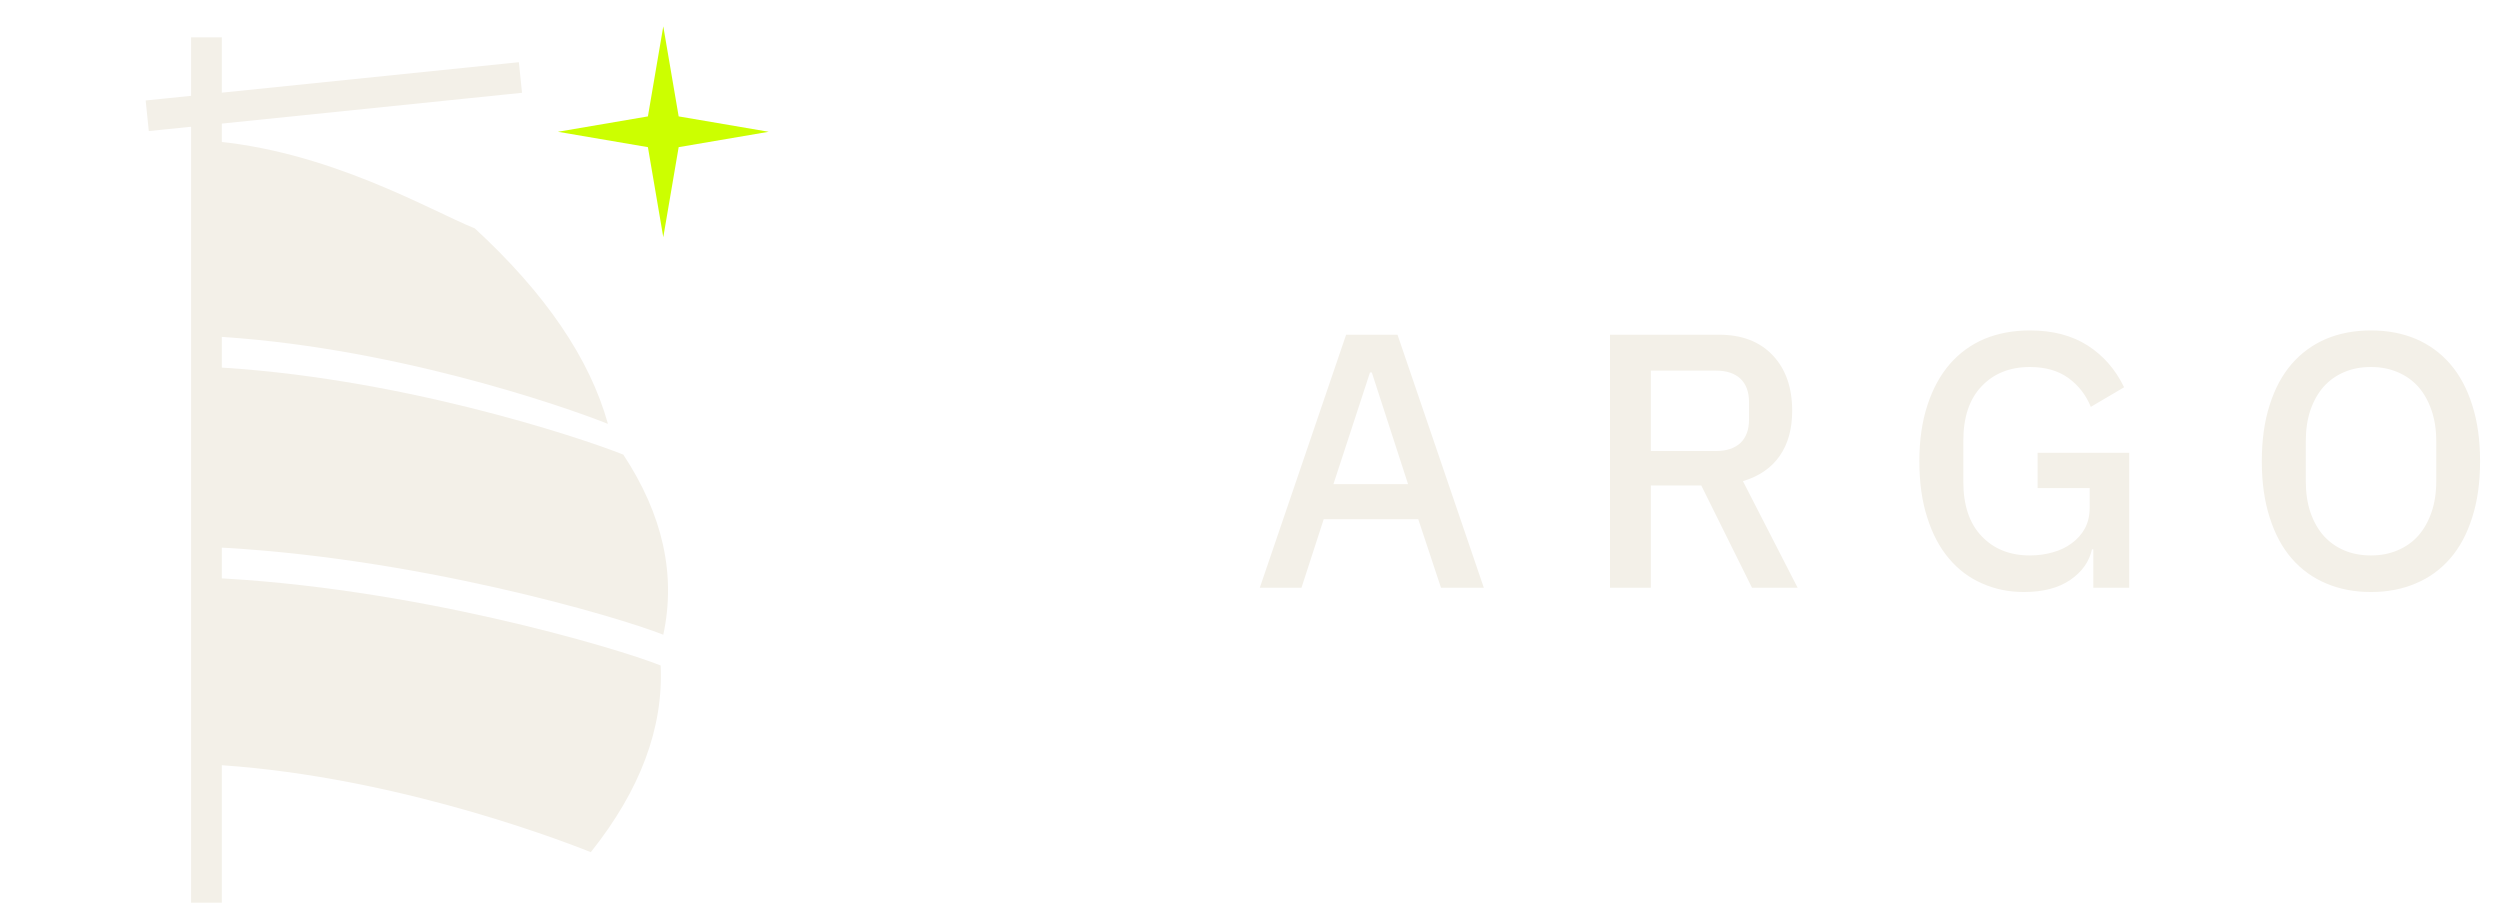
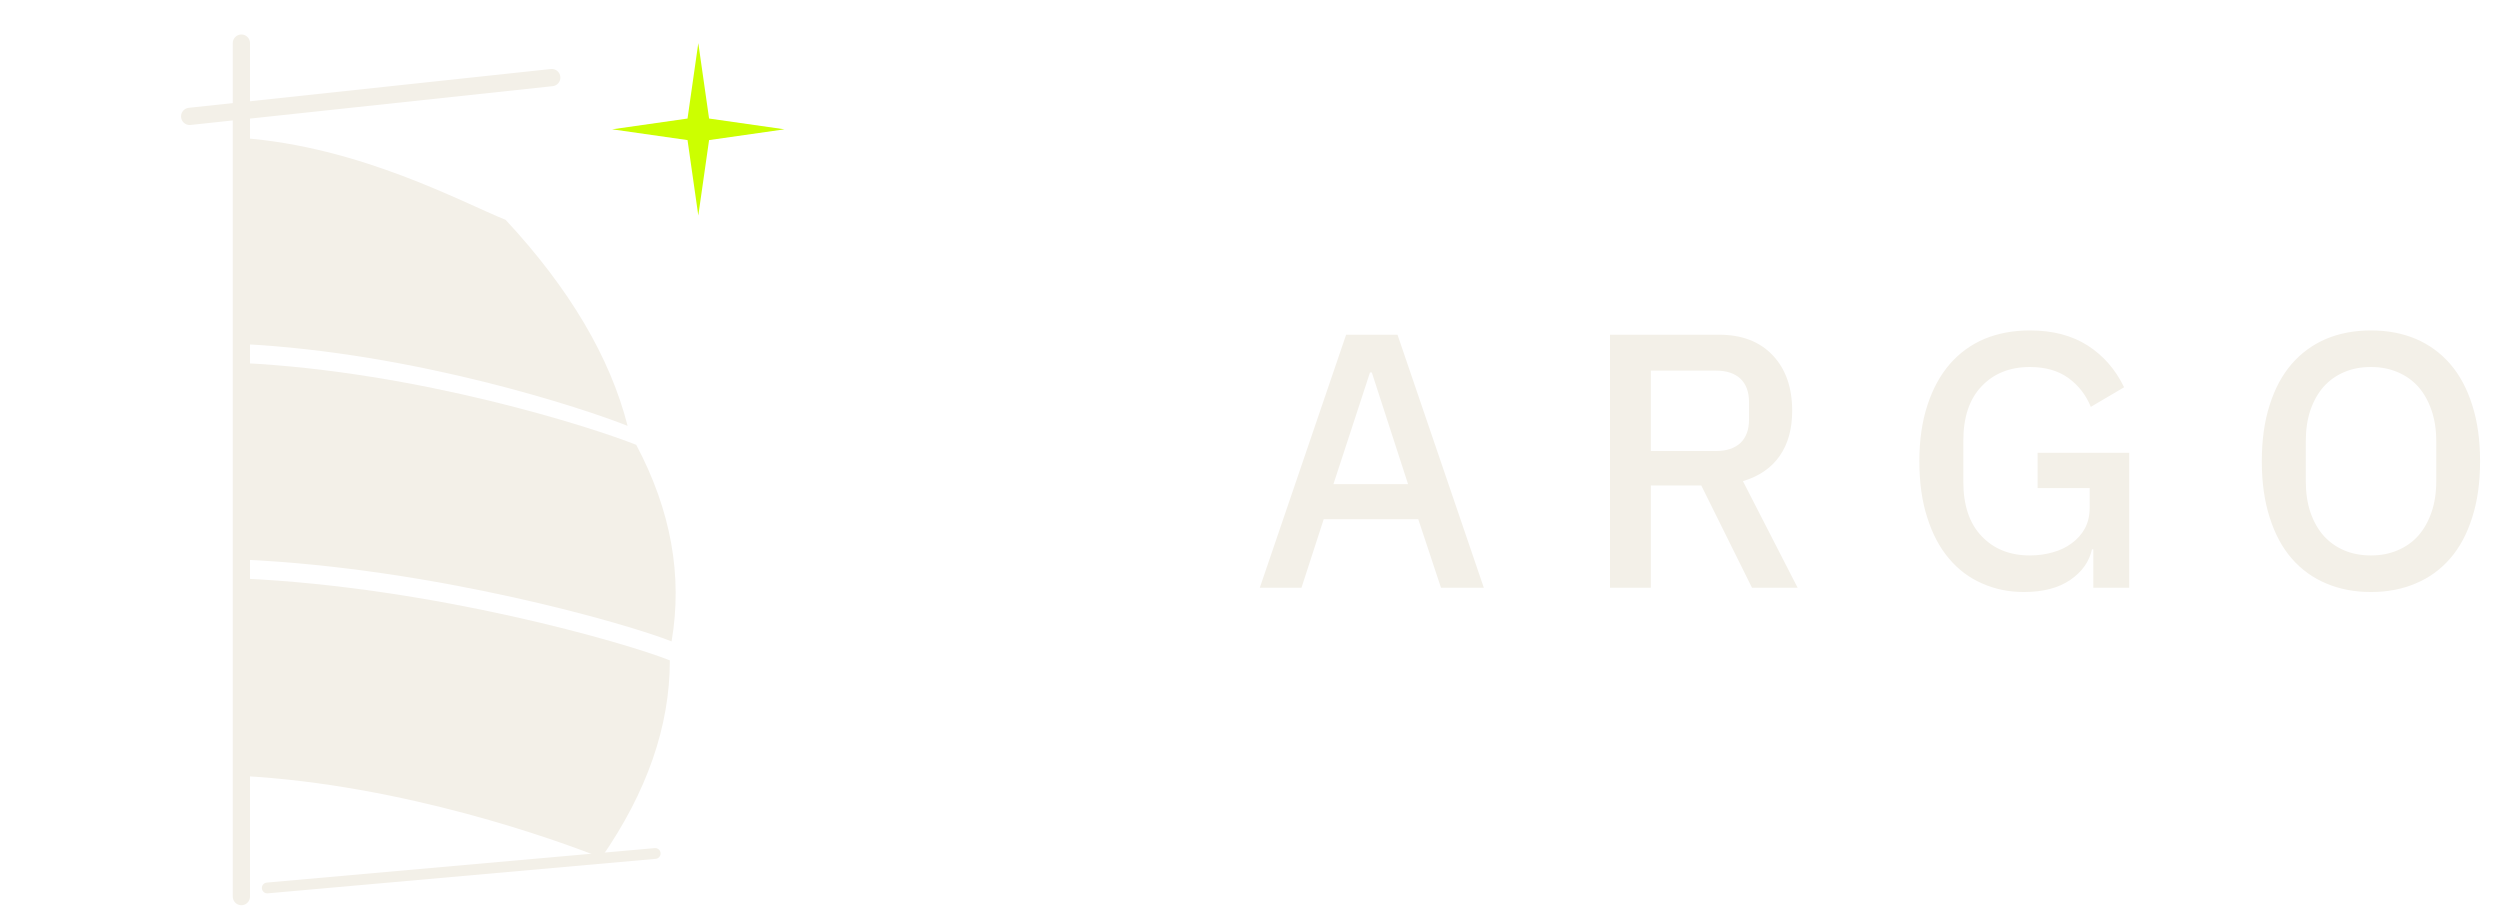
<svg xmlns="http://www.w3.org/2000/svg" viewBox="0 0 151.77 56" width="151.77" height="56" role="img" aria-label="Argo">
-   <svg x="0" y="0" width="56" height="56" viewBox="74 12 152 210">
-     <path d="M92 24V214" fill="none" stroke="#f3f0e8" stroke-width="7" stroke-linecap="square" />
-     <path d="M82 38L160 30" fill="none" stroke="#f3f0e8" stroke-width="7" stroke-linecap="square" />
-     <path d="M92 44C119.5 46 143.1 60 153.1 64Q177.2 86.2 183.4 108.5C173.4 104.5 133.1 90.5 92 88.5Z" fill="#f3f0e8" />
-     <path d="M92 95.5C134.7 97.5 176.9 111.5 186.9 115.5Q200.4 136 196 156.5C186 152.5 138.8 138.5 92 136.5Z" fill="#f3f0e8" />
-     <path d="M92 143.5C138.5 145.5 185.4 159.5 195.4 163.5Q196.4 184.8 179.5 206C169.5 202 131.4 188 92 186Z" fill="#f3f0e8" />
-     <polygon points="196 18 199.5 38.5 220 42 199.5 45.5 196 66 192.5 45.5 172 42 192.5 38.5" fill="#ccff00" />
+   <svg x="0" y="0" width="56" height="56" viewBox="60 10 166 214">
+     <path d="M92 20V218" fill="none" stroke="#f3f0e8" stroke-width="4" stroke-linecap="round" />
+     <path d="M80 37L164 28" fill="none" stroke="#f3f0e8" stroke-width="4" stroke-linecap="round" />
+     <path d="M188 208L98 216" fill="none" stroke="#f3f0e8" stroke-width="2.5" stroke-linecap="round" />
+     <path d="M92 42C119.6 44 143.3 57 153.3 61Q175.5 84.9 181.6 108.8C171.6 104.8 132.3 91.8 92 89.8Z" fill="#f3f0e8" />
+     <path d="M92 94.2C133.2 96.2 173.6 109.2 183.6 113.2Q195.7 136 191.8 158.8C181.8 154.8 136.9 141.8 92 139.8Z" fill="#f3f0e8" />
+     <path d="M92 144.2C136.7 146.2 181.4 159.2 191.4 163.2Q191.4 186.1 175.5 209C165.5 205 129.6 192 92 190Z" fill="#f3f0e8" />
+     <polygon points="198 20 200.5 37.5 218 40 200.5 42.5 198 60 195.5 42.5 178 40 195.5 37.5" fill="#ccff00" />
  </svg>
  <path d="M87.48 35.68 86.1 31.52H80.36L79.01 35.68H76.48L81.72 20.32H84.84L90.08 35.68ZM83.28 22.61H83.17L80.95 29.39H85.48ZM100.22 35.68H97.74V20.32H104.36Q106.43 20.32 107.61 21.56Q108.8 22.81 108.8 24.94Q108.8 26.59 108.04 27.68Q107.28 28.77 105.81 29.21L109.13 35.68H106.36L103.28 29.47H100.22ZM104.18 27.38Q105.13 27.38 105.66 26.89Q106.18 26.39 106.18 25.47V24.41Q106.18 23.49 105.66 22.99Q105.13 22.5 104.18 22.5H100.22V27.38ZM127.08 33.35H127Q126.75 34.47 125.69 35.2Q124.62 35.94 122.86 35.94Q121.5 35.94 120.33 35.42Q119.16 34.91 118.32 33.91Q117.47 32.91 117 31.42Q116.52 29.94 116.52 28Q116.52 26.09 117.01 24.6Q117.49 23.12 118.37 22.1Q119.25 21.09 120.48 20.57Q121.72 20.06 123.23 20.06Q125.3 20.06 126.73 20.97Q128.16 21.88 128.95 23.51L126.93 24.7Q126.49 23.62 125.57 22.95Q124.64 22.28 123.23 22.28Q121.41 22.28 120.3 23.45Q119.19 24.61 119.19 26.75V29.25Q119.19 31.39 120.3 32.55Q121.41 33.72 123.23 33.72Q123.96 33.72 124.62 33.53Q125.28 33.35 125.77 32.98Q126.27 32.62 126.57 32.08Q126.86 31.54 126.86 30.82V29.63H123.7V27.49H129.26V35.68H127.08ZM143.94 35.94Q142.44 35.94 141.22 35.42Q140 34.91 139.13 33.91Q138.26 32.91 137.79 31.42Q137.31 29.94 137.31 28Q137.31 26.06 137.79 24.58Q138.26 23.09 139.13 22.09Q140 21.09 141.22 20.57Q142.44 20.06 143.94 20.06Q145.43 20.06 146.65 20.57Q147.87 21.09 148.74 22.09Q149.61 23.09 150.08 24.58Q150.56 26.06 150.56 28Q150.56 29.94 150.08 31.42Q149.61 32.91 148.74 33.91Q147.87 34.91 146.65 35.42Q145.43 35.94 143.94 35.94ZM143.94 33.72Q144.82 33.72 145.55 33.41Q146.29 33.1 146.81 32.52Q147.32 31.94 147.61 31.1Q147.9 30.27 147.9 29.21V26.79Q147.9 25.73 147.61 24.9Q147.32 24.06 146.81 23.48Q146.29 22.9 145.55 22.59Q144.82 22.28 143.94 22.28Q143.03 22.28 142.31 22.59Q141.58 22.9 141.06 23.48Q140.55 24.06 140.26 24.9Q139.98 25.73 139.98 26.79V29.21Q139.98 30.27 140.26 31.1Q140.55 31.94 141.06 32.52Q141.58 33.1 142.31 33.41Q143.03 33.72 143.94 33.72Z" fill="#f3f0e8" />
</svg>
